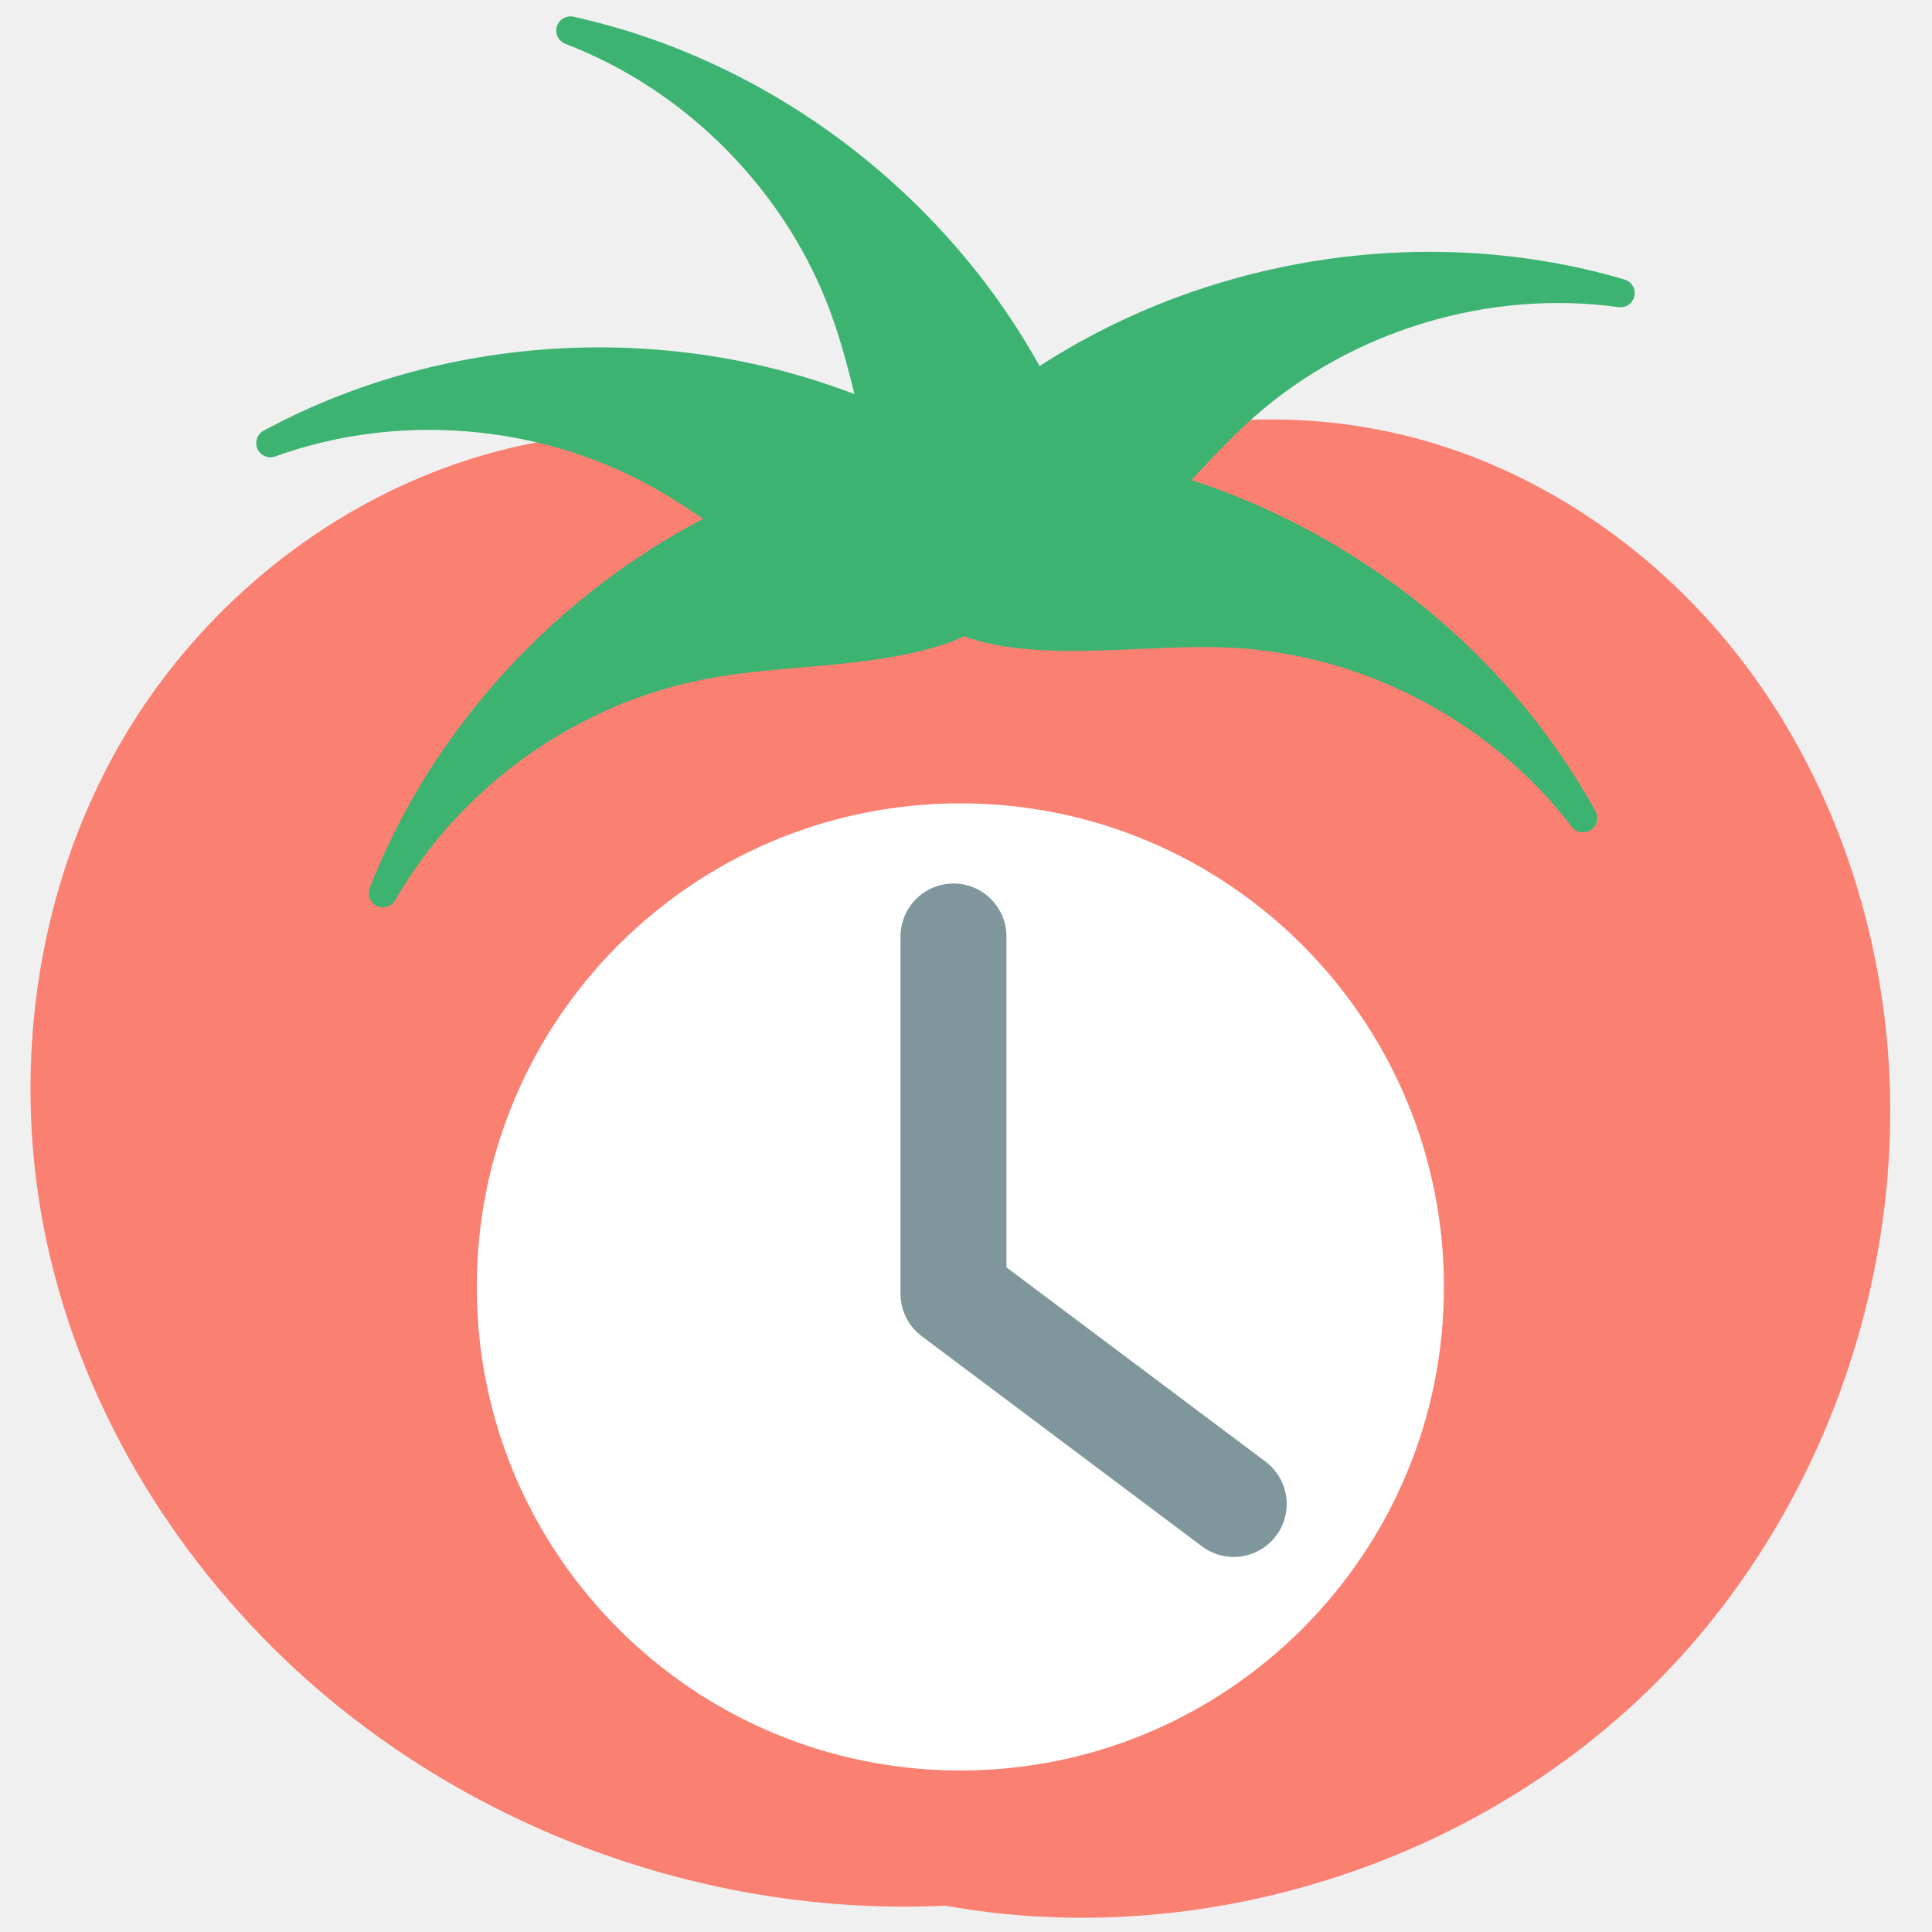
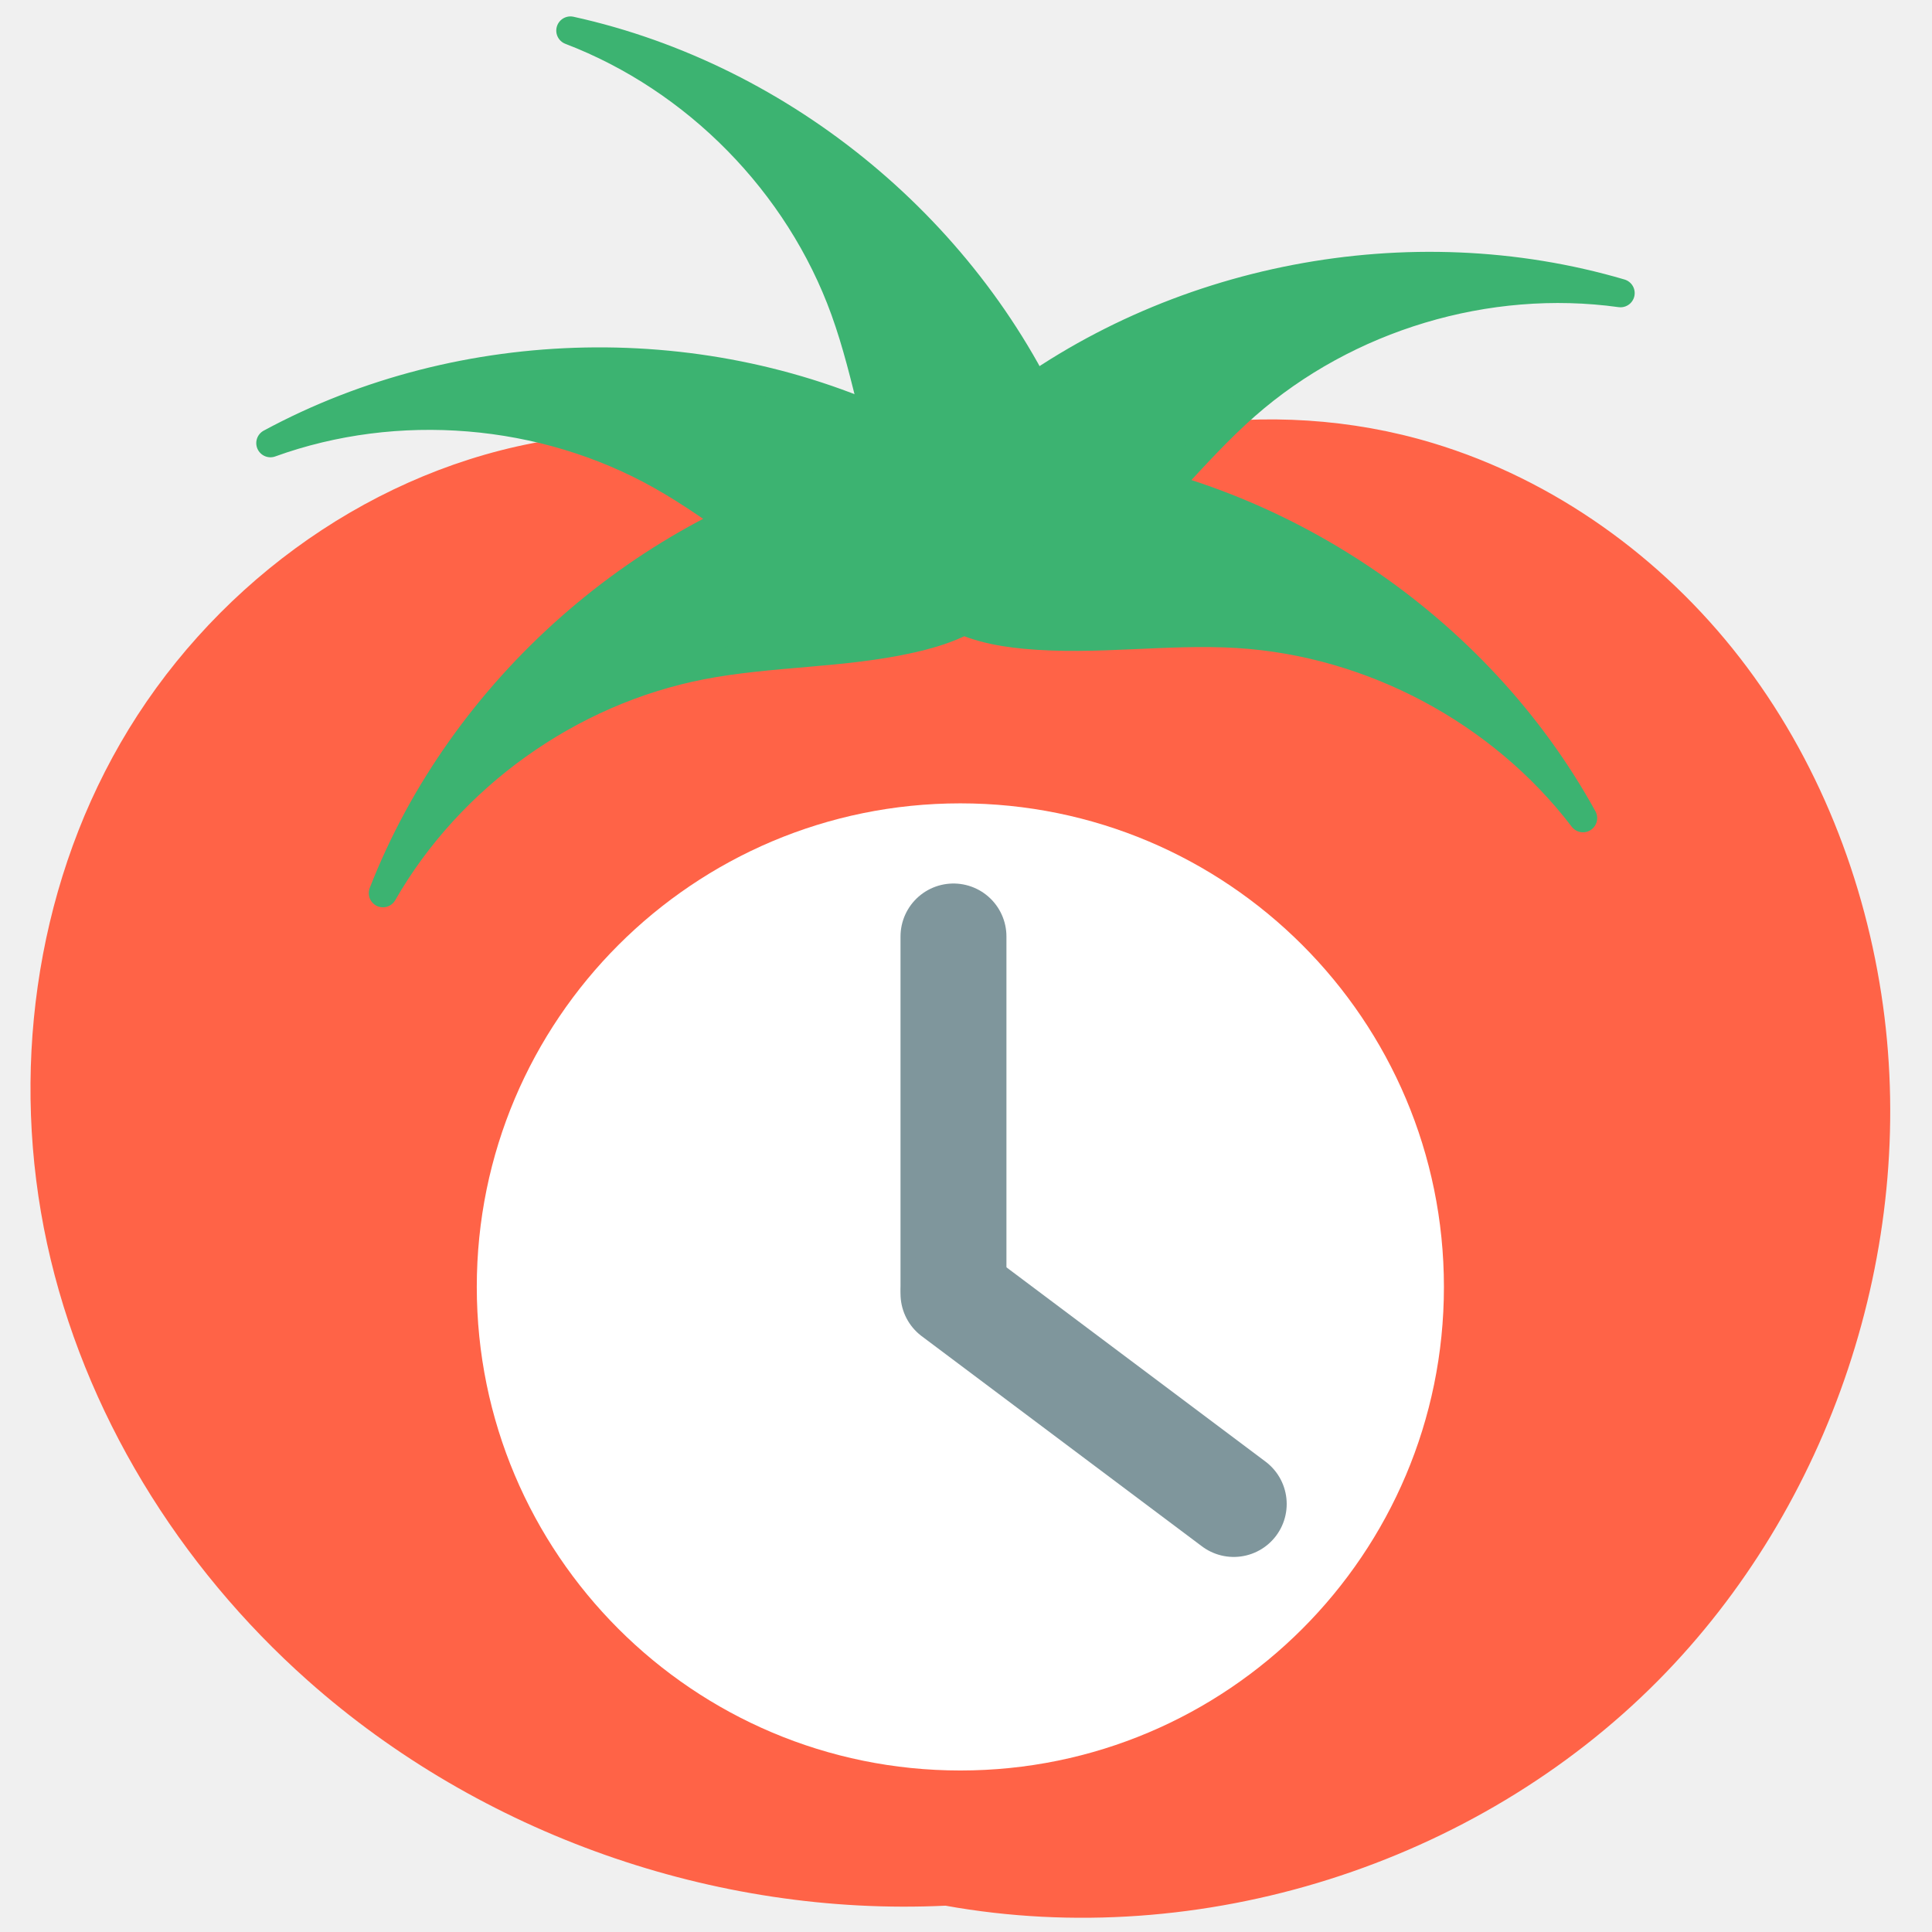
<svg xmlns="http://www.w3.org/2000/svg" width="136.307mm" height="136.307mm" viewBox="0 0 136.307 136.307" version="1.1" id="svg8">
  <defs id="defs2">
    </defs>
  <g id="layer1" transform="translate(-24.05426,-93.34062)">
    <g id="g1049" transform="translate(-25.65787,-11.00103)">
-       <path id="path902" d="m 116.417,140.896 c -8.597,-5.284 -19.198,-7.212 -29.104,-5.292 -12.145,2.354 -22.927,10.449 -29.104,21.167 -6.077,10.545 -7.759,23.42 -5.176,35.313 2.584,11.893 9.305,22.751 18.405,30.833 12.19,10.826 28.694,16.651 44.979,15.875 17.989,3.239 37.405,-2.893 50.271,-15.875 12.204,-12.314 18.251,-30.452 15.875,-47.625 -1.226,-8.864 -4.619,-17.471 -10.102,-24.543 -5.483,-7.072 -13.083,-12.556 -21.648,-15.144 -11.481,-3.47 -24.489,-1.469 -34.396,5.292 z" style="fill:salmon;fill-opacity:1;stroke:none;stroke-width:0.265px;stroke-linecap:butt;stroke-linejoin:miter;stroke-opacity:1" />
+       <path id="path902" d="m 116.417,140.896 c -8.597,-5.284 -19.198,-7.212 -29.104,-5.292 -12.145,2.354 -22.927,10.449 -29.104,21.167 -6.077,10.545 -7.759,23.42 -5.176,35.313 2.584,11.893 9.305,22.751 18.405,30.833 12.19,10.826 28.694,16.651 44.979,15.875 17.989,3.239 37.405,-2.893 50.271,-15.875 12.204,-12.314 18.251,-30.452 15.875,-47.625 -1.226,-8.864 -4.619,-17.471 -10.102,-24.543 -5.483,-7.072 -13.083,-12.556 -21.648,-15.144 -11.481,-3.47 -24.489,-1.469 -34.396,5.292 z" style="fill:tomato;fill-opacity:1;stroke:none;stroke-width:0.265px;stroke-linecap:butt;stroke-linejoin:miter;stroke-opacity:1" />
      <g id="g1036">
        <path style="fill:mediumseagreen;fill-opacity:1;stroke:mediumseagreen;stroke-width:2;stroke-linecap:round;stroke-linejoin:round;stroke-miterlimit:4;stroke-dasharray:none;stroke-opacity:1" d="m 68.792,135.604 c 8.931,-3.229 19.249,-2.377 27.53,2.272 4.353,2.444 8.122,5.85 12.55,8.156 1.744,0.908 3.636,1.65 5.602,1.65 0.983,1.3e-4 1.973,-0.19 2.859,-0.616 0.886,-0.426 1.665,-1.092 2.167,-1.937 0.578,-0.973 0.77,-2.153 0.62,-3.275 -0.151,-1.122 -0.631,-2.186 -1.3,-3.1 -1.337,-1.827 -3.36,-3.02 -5.393,-4.018 -13.875,-6.814 -31.035,-6.48 -44.634,0.868 z" id="path842" />
        <path style="fill:mediumseagreen;fill-opacity:1;stroke:mediumseagreen;stroke-width:2;stroke-linecap:round;stroke-linejoin:round;stroke-miterlimit:4;stroke-dasharray:none;stroke-opacity:1" d="m 164.042,125.021 c -9.407,-1.304 -19.323,1.671 -26.458,7.938 -3.751,3.295 -6.73,7.409 -10.583,10.583 -1.517,1.25 -3.214,2.369 -5.137,2.777 -0.962,0.204 -1.969,0.223 -2.924,-0.009 -0.955,-0.232 -1.855,-0.723 -2.522,-1.445 -0.768,-0.832 -1.2,-1.946 -1.286,-3.075 -0.086,-1.129 0.164,-2.27 0.628,-3.302 0.929,-2.065 2.66,-3.651 4.441,-5.05 12.158,-9.546 29.013,-12.782 43.842,-8.417 z" id="path842-9" />
        <path style="fill:mediumseagreen;fill-opacity:1;stroke:mediumseagreen;stroke-width:2;stroke-linecap:round;stroke-linejoin:round;stroke-miterlimit:4;stroke-dasharray:none;stroke-opacity:1" d="m 89.958,106.5 c 8.87,3.392 16.124,10.779 19.354,19.71 1.698,4.695 2.325,9.736 4.17,14.374 0.727,1.827 1.674,3.625 3.162,4.91 0.744,0.642 1.618,1.145 2.566,1.402 0.949,0.257 1.974,0.261 2.906,-0.051 1.074,-0.359 1.99,-1.126 2.609,-2.074 0.619,-0.948 0.951,-2.067 1.042,-3.196 0.181,-2.257 -0.57,-4.482 -1.456,-6.565 C 118.261,120.786 105.054,109.825 89.958,106.5 Z" id="path842-0" />
        <path style="fill:mediumseagreen;fill-opacity:1;stroke:mediumseagreen;stroke-width:2;stroke-linecap:round;stroke-linejoin:round;stroke-miterlimit:4;stroke-dasharray:none;stroke-opacity:1" d="m 161.396,162.062 c -5.759,-7.551 -14.894,-12.423 -24.373,-13 -4.983,-0.303 -9.996,0.519 -14.967,0.059 -1.958,-0.181 -3.95,-0.582 -5.603,-1.646 -0.826,-0.532 -1.555,-1.228 -2.069,-2.066 -0.514,-0.838 -0.808,-1.82 -0.772,-2.802 0.041,-1.131 0.518,-2.227 1.253,-3.089 0.734,-0.862 1.715,-1.496 2.771,-1.902 2.114,-0.811 4.46,-0.719 6.709,-0.457 15.354,1.786 29.599,11.36 37.052,24.902 z" id="path842-0-6" />
        <path style="fill:mediumseagreen;fill-opacity:1;stroke:mediumseagreen;stroke-width:2;stroke-linecap:round;stroke-linejoin:round;stroke-miterlimit:4;stroke-dasharray:none;stroke-opacity:1" d="m 76.729,167.354 c 4.725,-8.238 13.146,-14.26 22.468,-16.069 4.901,-0.951 9.978,-0.79 14.847,-1.894 1.917,-0.435 3.841,-1.093 5.34,-2.364 0.75,-0.635 1.382,-1.421 1.782,-2.318 0.401,-0.898 0.563,-1.91 0.4,-2.879 -0.188,-1.116 -0.805,-2.14 -1.645,-2.899 -0.841,-0.758 -1.895,-1.259 -2.996,-1.524 -2.202,-0.529 -4.516,-0.13 -6.711,0.422 -14.99,3.774 -27.863,15.125 -33.485,29.524 z" id="path842-0-1" />
      </g>
      <g transform="translate(-2.141859)" id="g1027">
        <circle style="fill:#ffffff;fill-opacity:1;stroke:none;stroke-width:5.158;stroke-linecap:round;stroke-linejoin:round;stroke-miterlimit:4;stroke-dasharray:none;stroke-opacity:1" id="path982" cx="119.609" cy="195.137" r="34.117" />
        <path style="fill:none;stroke:#7f969c;stroke-width:7.473;stroke-linecap:round;stroke-linejoin:round;stroke-miterlimit:4;stroke-dasharray:none;stroke-opacity:1" d="M 119.124,195.128 V 170.412" id="path984" />
        <path style="fill:none;stroke:#7f969c;stroke-width:7.473;stroke-linecap:round;stroke-linejoin:round;stroke-miterlimit:4;stroke-dasharray:none;stroke-opacity:1" d="m 119.124,195.622 19.773,14.829" id="path984-7" />
      </g>
    </g>
    <rect style="fill:#ffffff;fill-opacity:0;stroke:none;stroke-width:6.711;stroke-linecap:round;stroke-linejoin:round;stroke-miterlimit:4;stroke-dasharray:none;stroke-opacity:1" id="rect1029" width="136.307" height="136.307" x="24.054" y="93.341" />
  </g>
</svg>
